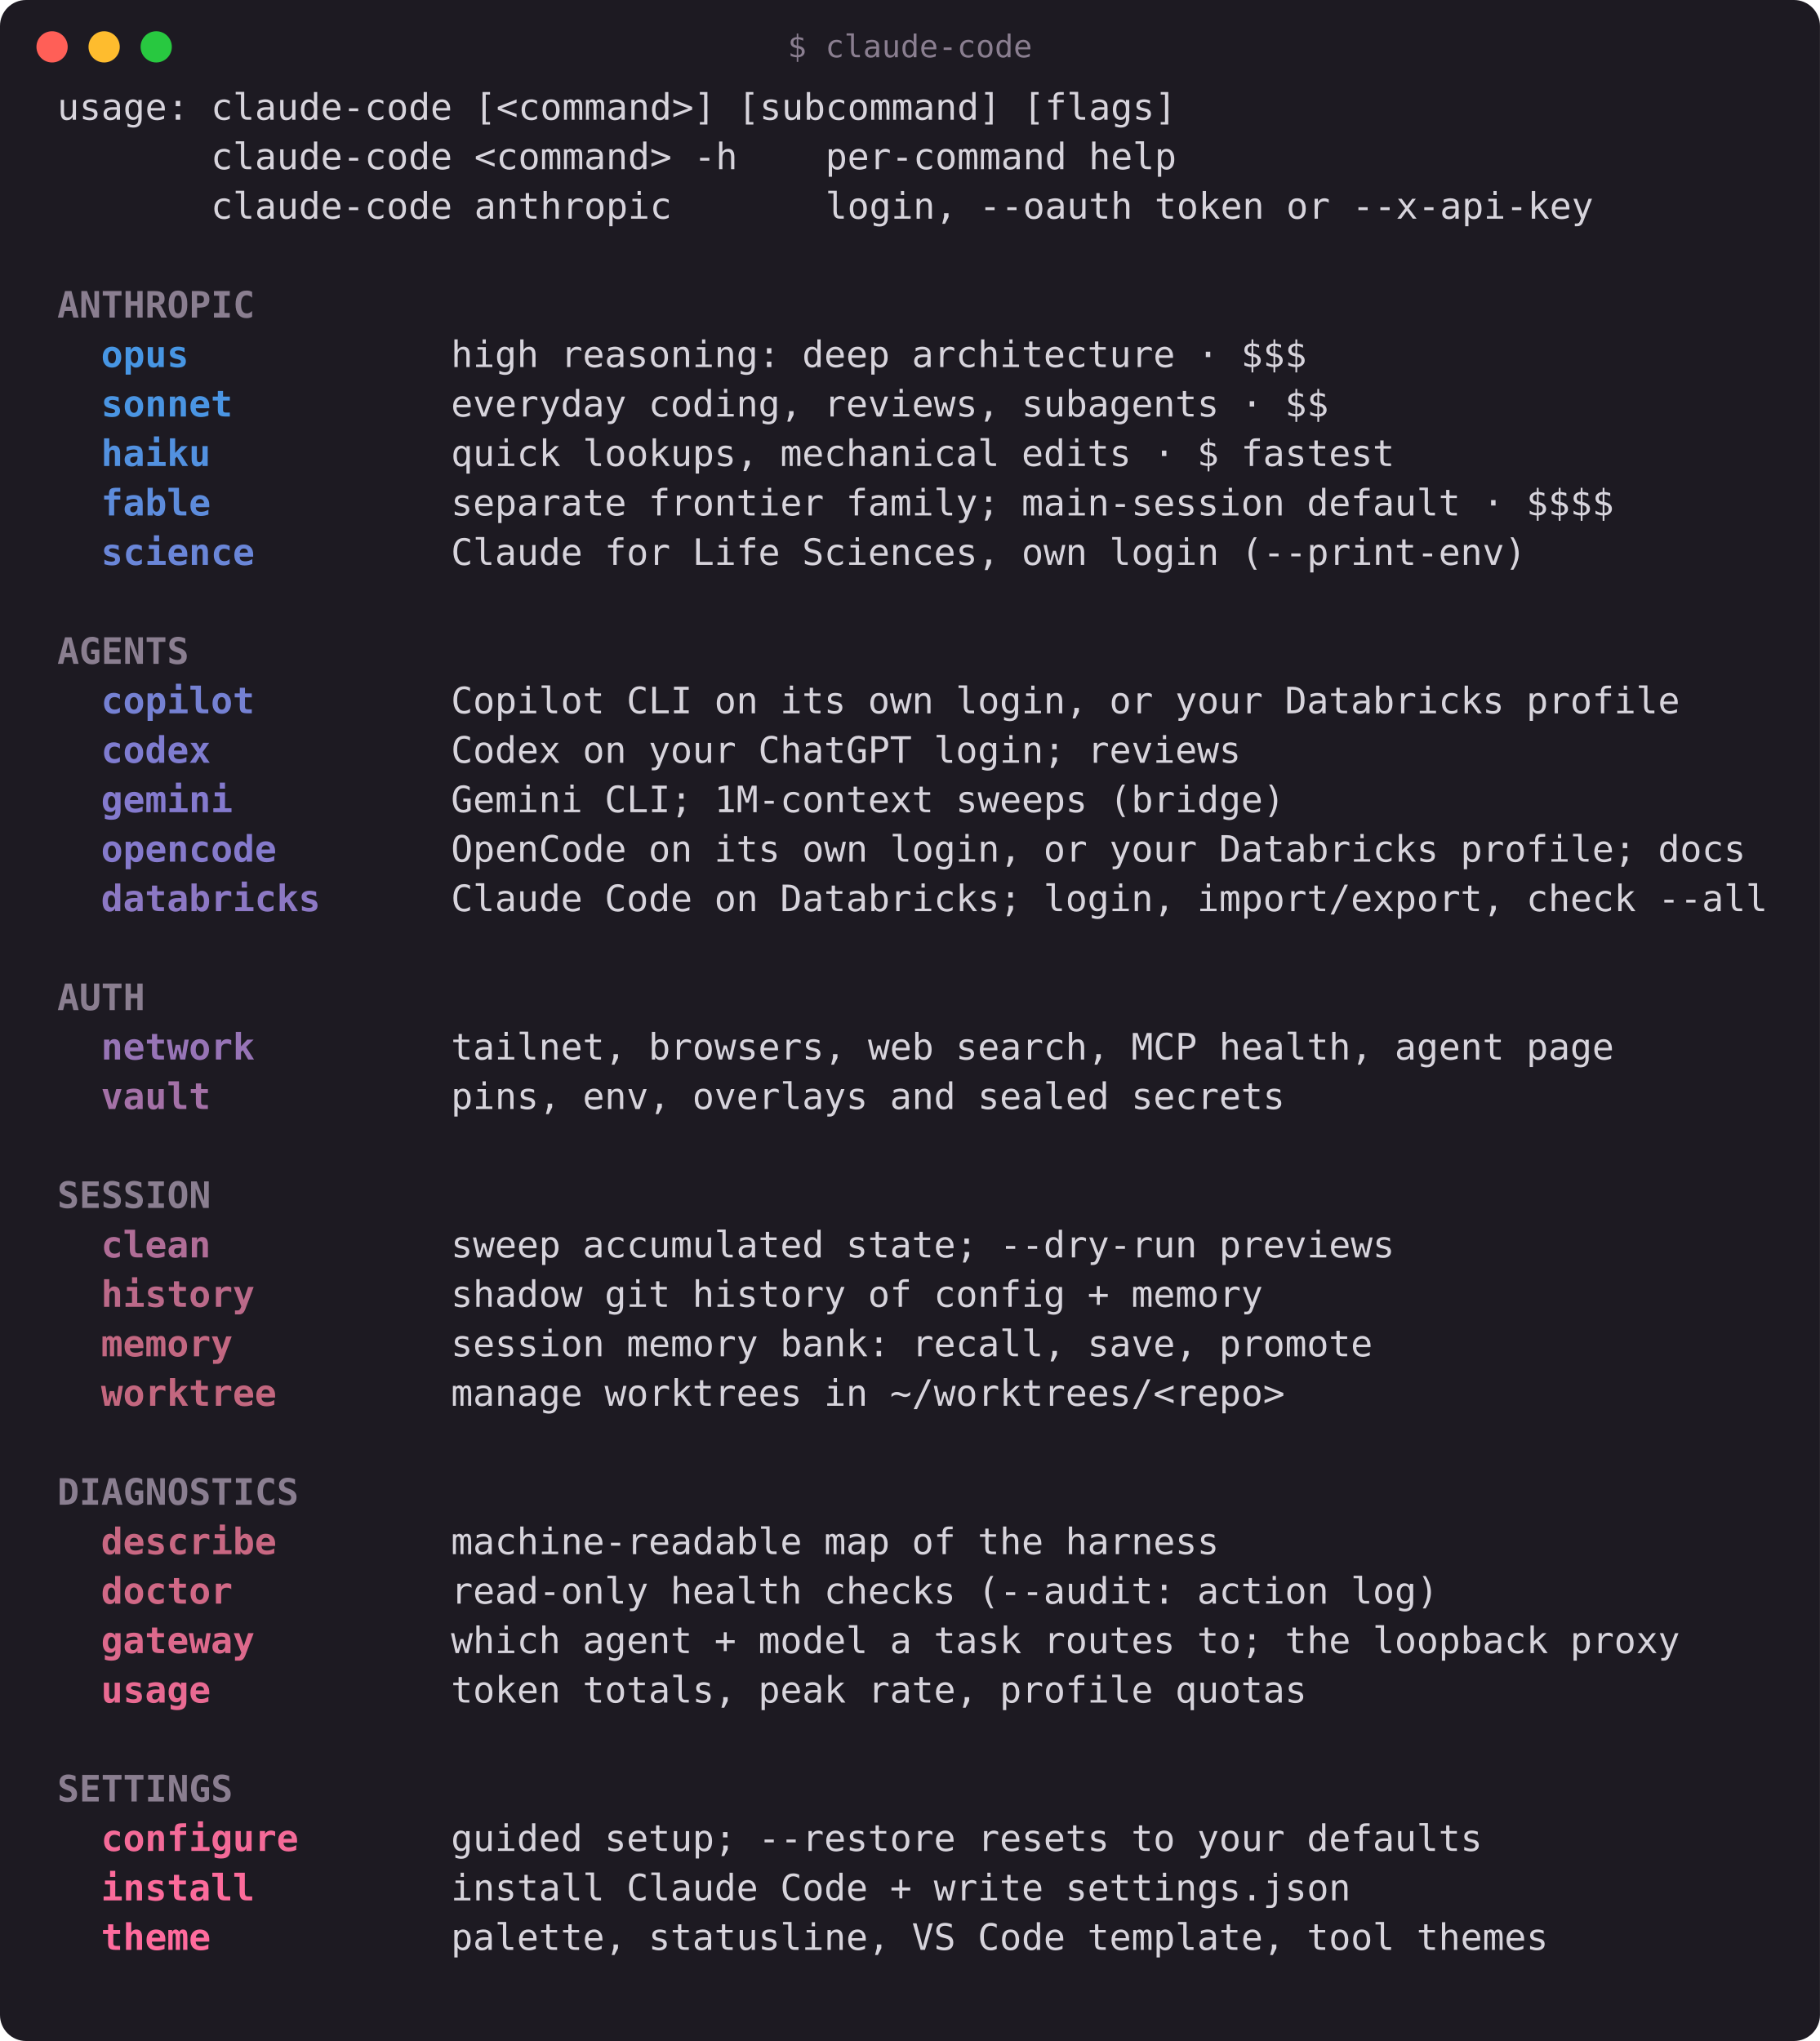
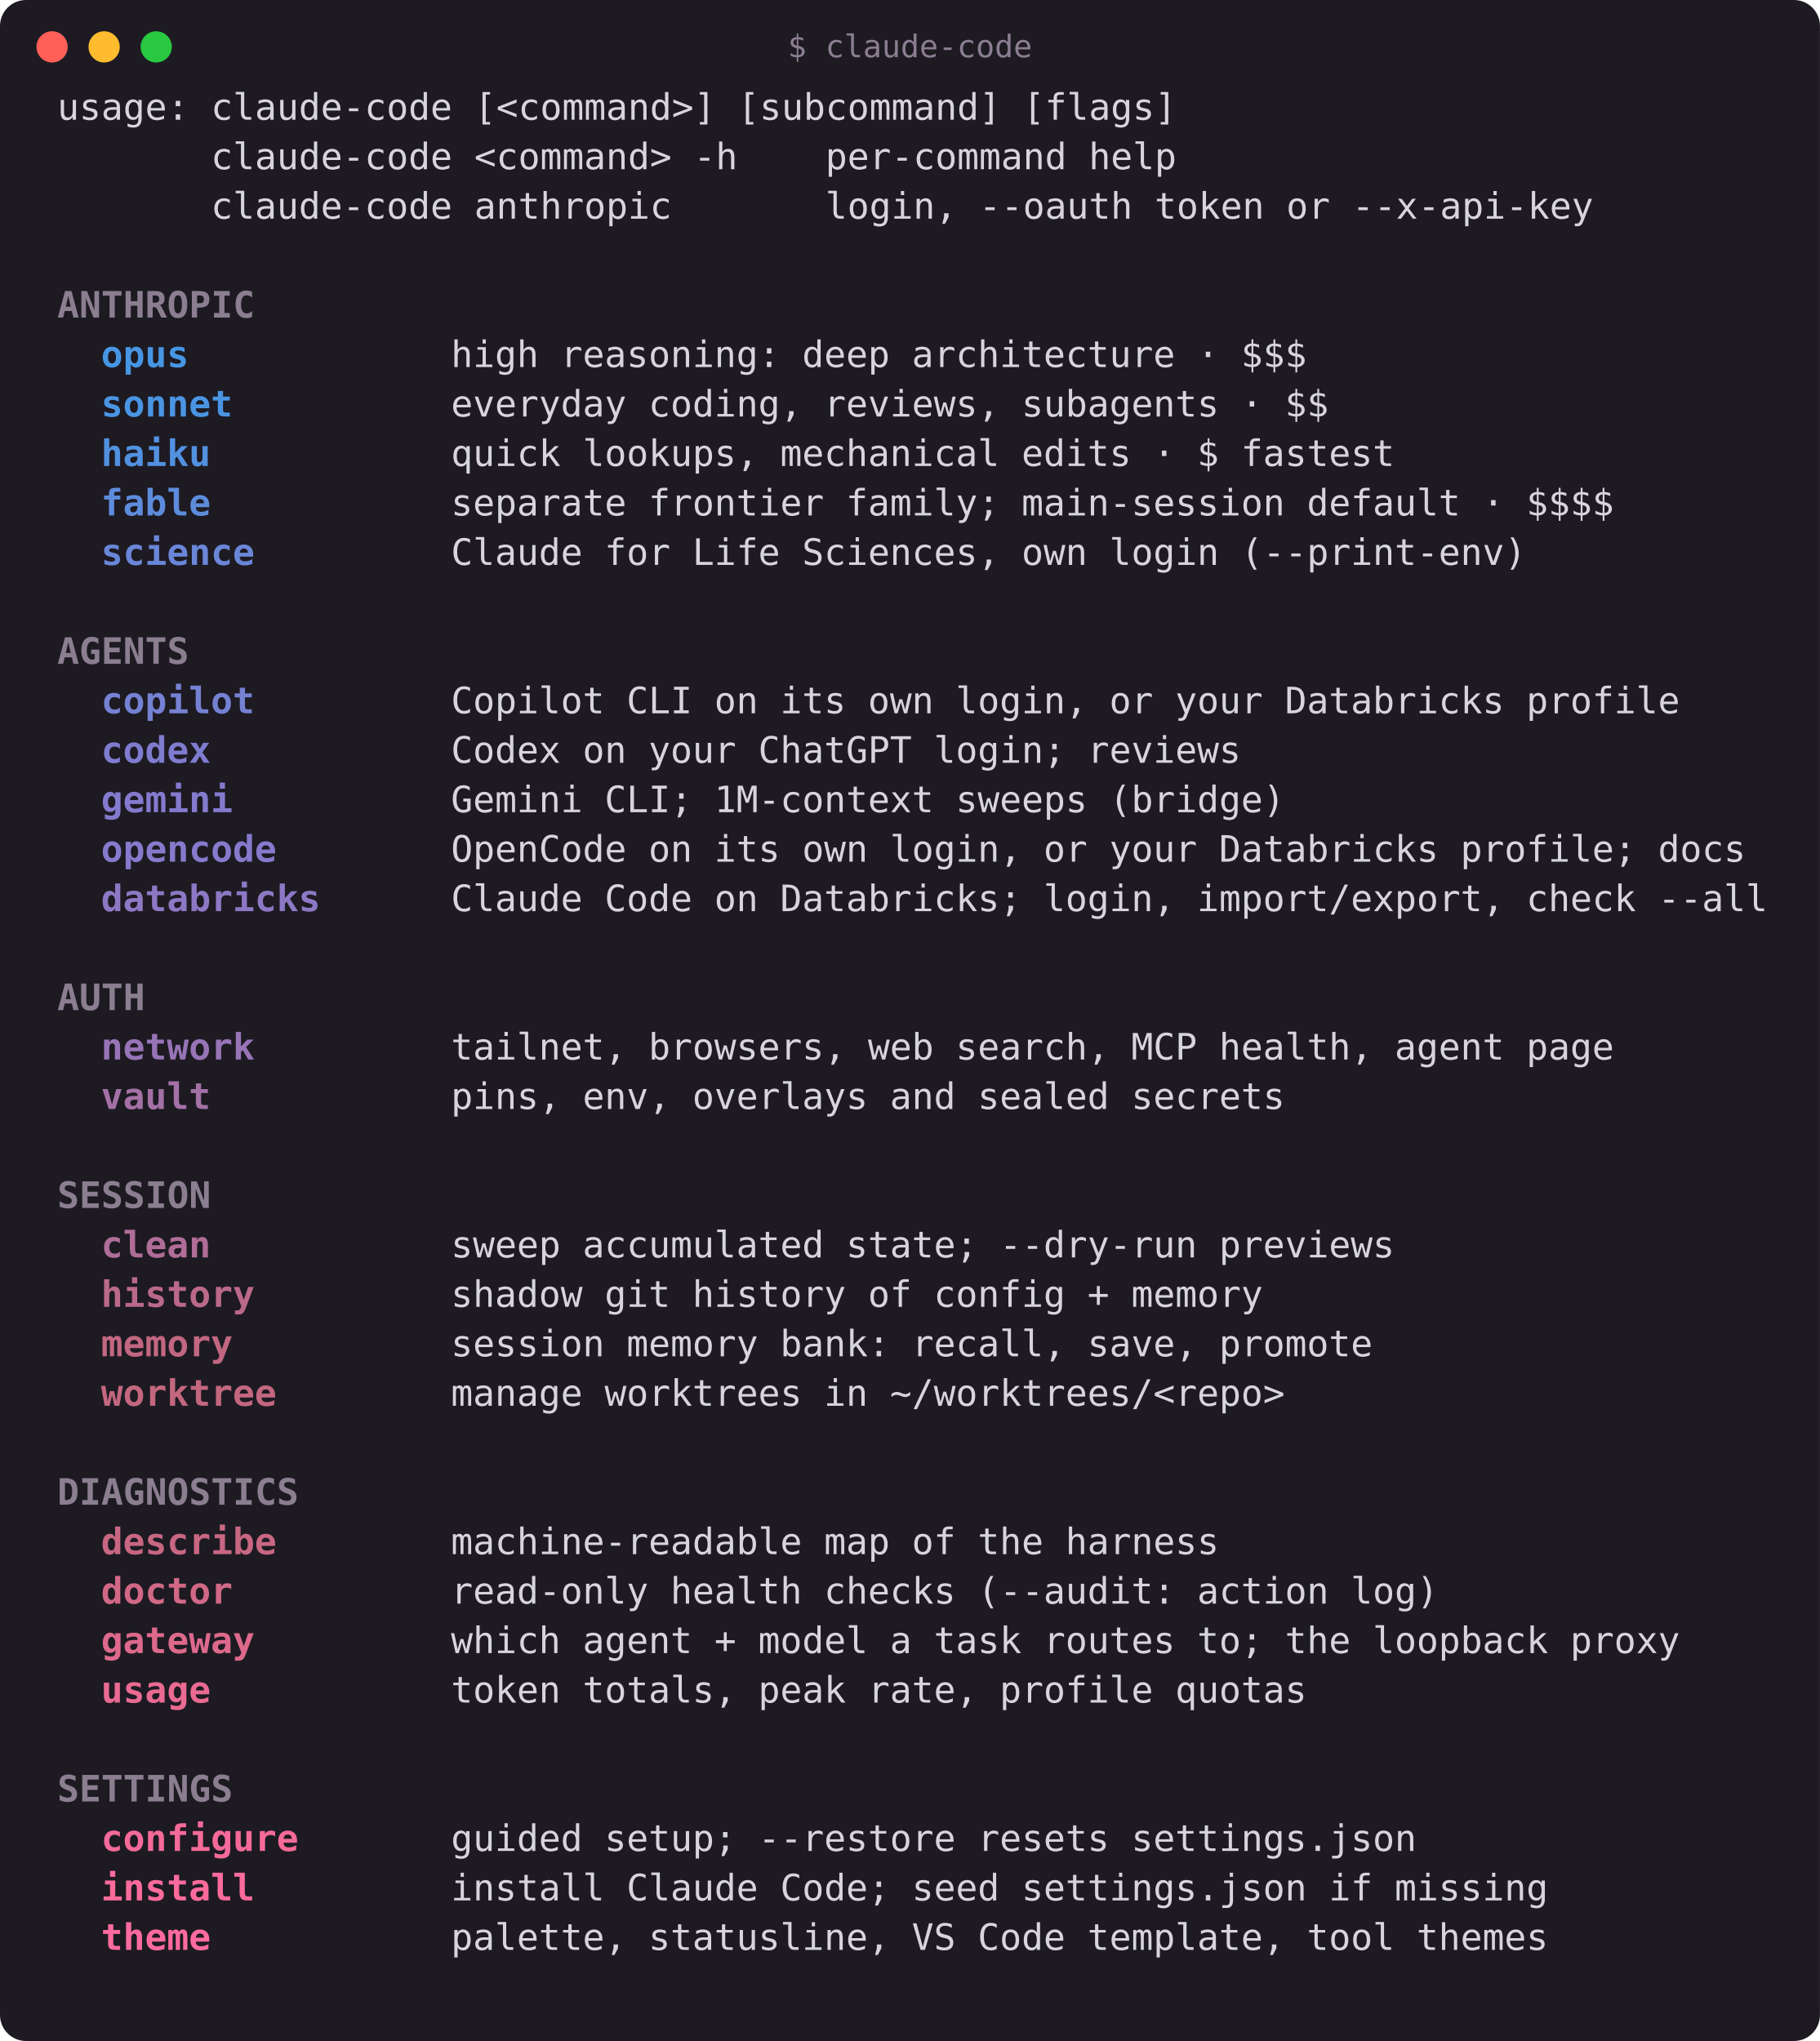
<svg xmlns="http://www.w3.org/2000/svg" width="699" height="784" viewBox="0 0 699 784" role="img" aria-label="claude-code help menu">
  <rect width="699" height="784" rx="10" fill="#1d1a22" />
  <circle cx="20" cy="18" r="6" fill="#ff5f57" />
  <circle cx="40" cy="18" r="6" fill="#febc2e" />
  <circle cx="60" cy="18" r="6" fill="#28c840" />
  <text x="349.5" y="22" fill="#8a7e90" font-family="ui-monospace,SFMono-Regular,Menlo,Consolas,monospace" font-size="12" text-anchor="middle">$ claude-code</text>
  <g font-family="ui-monospace,SFMono-Regular,Menlo,Consolas,monospace" font-size="14" xml:space="preserve">
    <text x="22.0" y="46" fill="#d7d4dc">usage: claude-code [&lt;command&gt;] [subcommand] [flags]</text>
    <text x="22.0" y="65" fill="#d7d4dc">       claude-code &lt;command&gt; -h    per-command help</text>
    <text x="22.0" y="84" fill="#d7d4dc">       claude-code anthropic       login, --oauth token or --x-api-key</text>
    <text x="22.0" y="122" fill="#8a7e90" font-weight="bold">ANTHROPIC</text>
    <text x="22.0" y="141" fill="#d7d4dc">  </text>
    <text x="38.8" y="141" fill="#4796e4" font-weight="bold">opus            </text>
    <text x="173.2" y="141" fill="#d7d4dc">high reasoning: deep architecture · $$$</text>
    <text x="22.0" y="160" fill="#d7d4dc">  </text>
    <text x="38.8" y="160" fill="#4a95e3" font-weight="bold">sonnet          </text>
    <text x="173.2" y="160" fill="#d7d4dc">everyday coding, reviews, subagents · $$</text>
    <text x="22.0" y="179" fill="#d7d4dc">  </text>
    <text x="38.8" y="179" fill="#5291e0" font-weight="bold">haiku           </text>
    <text x="173.2" y="179" fill="#d7d4dc">quick lookups, mechanical edits · $ fastest</text>
    <text x="22.0" y="198" fill="#d7d4dc">  </text>
    <text x="38.8" y="198" fill="#5d8cdc" font-weight="bold">fable           </text>
    <text x="173.2" y="198" fill="#d7d4dc">separate frontier family; main-session default · $$$$</text>
    <text x="22.0" y="217" fill="#d7d4dc">  </text>
    <text x="38.8" y="217" fill="#6a86d8" font-weight="bold">science         </text>
    <text x="173.2" y="217" fill="#d7d4dc">Claude for Life Sciences, own login (--print-env)</text>
    <text x="22.0" y="255" fill="#8a7e90" font-weight="bold">AGENTS</text>
    <text x="22.0" y="274" fill="#d7d4dc">  </text>
    <text x="38.8" y="274" fill="#7581d3" font-weight="bold">copilot         </text>
    <text x="173.2" y="274" fill="#d7d4dc">Copilot CLI on its own login, or your Databricks profile</text>
    <text x="22.0" y="293" fill="#d7d4dc">  </text>
    <text x="38.8" y="293" fill="#7f7cd0" font-weight="bold">codex           </text>
    <text x="173.2" y="293" fill="#d7d4dc">Codex on your ChatGPT login; reviews</text>
    <text x="22.0" y="312" fill="#d7d4dc">  </text>
    <text x="38.8" y="312" fill="#847ace" font-weight="bold">gemini          </text>
    <text x="173.2" y="312" fill="#d7d4dc">Gemini CLI; 1M-context sweeps (bridge)</text>
    <text x="22.0" y="331" fill="#d7d4dc">  </text>
    <text x="38.8" y="331" fill="#857acc" font-weight="bold">opencode        </text>
    <text x="173.2" y="331" fill="#d7d4dc">OpenCode on its own login, or your Databricks profile; docs</text>
    <text x="22.0" y="350" fill="#d7d4dc">  </text>
    <text x="38.8" y="350" fill="#8c78c4" font-weight="bold">databricks      </text>
    <text x="173.2" y="350" fill="#d7d4dc">Claude Code on Databricks; login, import/export, check --all</text>
    <text x="22.0" y="388" fill="#8a7e90" font-weight="bold">AUTH</text>
    <text x="22.0" y="407" fill="#d7d4dc">  </text>
    <text x="38.8" y="407" fill="#9774b6" font-weight="bold">network         </text>
    <text x="173.2" y="407" fill="#d7d4dc">tailnet, browsers, web search, MCP health, agent page</text>
    <text x="22.0" y="426" fill="#d7d4dc">  </text>
    <text x="38.8" y="426" fill="#a471a7" font-weight="bold">vault           </text>
    <text x="173.2" y="426" fill="#d7d4dc">pins, env, overlays and sealed secrets</text>
    <text x="22.0" y="464" fill="#8a7e90" font-weight="bold">SESSION</text>
    <text x="22.0" y="483" fill="#d7d4dc">  </text>
    <text x="38.8" y="483" fill="#b06d97" font-weight="bold">clean           </text>
    <text x="173.2" y="483" fill="#d7d4dc">sweep accumulated state; --dry-run previews</text>
    <text x="22.0" y="502" fill="#d7d4dc">  </text>
    <text x="38.8" y="502" fill="#bb6989" font-weight="bold">history         </text>
    <text x="173.2" y="502" fill="#d7d4dc">shadow git history of config + memory</text>
    <text x="22.0" y="521" fill="#d7d4dc">  </text>
    <text x="38.8" y="521" fill="#c26781" font-weight="bold">memory          </text>
    <text x="173.2" y="521" fill="#d7d4dc">session memory bank: recall, save, promote</text>
    <text x="22.0" y="540" fill="#d7d4dc">  </text>
    <text x="38.8" y="540" fill="#c3677f" font-weight="bold">worktree        </text>
    <text x="173.2" y="540" fill="#d7d4dc">manage worktrees in ~/worktrees/&lt;repo&gt;</text>
    <text x="22.0" y="578" fill="#8a7e90" font-weight="bold">DIAGNOSTICS</text>
    <text x="22.0" y="597" fill="#d7d4dc">  </text>
    <text x="38.8" y="597" fill="#c86782" font-weight="bold">describe        </text>
    <text x="173.2" y="597" fill="#d7d4dc">machine-readable map of the harness</text>
    <text x="22.0" y="616" fill="#d7d4dc">  </text>
    <text x="38.8" y="616" fill="#d16886" font-weight="bold">doctor          </text>
    <text x="173.2" y="616" fill="#d7d4dc">read-only health checks (--audit: action log)</text>
    <text x="22.0" y="635" fill="#d7d4dc">  </text>
    <text x="38.8" y="635" fill="#dd698c" font-weight="bold">gateway         </text>
    <text x="173.2" y="635" fill="#d7d4dc">which agent + model a task routes to; the loopback proxy</text>
    <text x="22.0" y="654" fill="#d7d4dc">  </text>
    <text x="38.8" y="654" fill="#e96a92" font-weight="bold">usage           </text>
    <text x="173.2" y="654" fill="#d7d4dc">token totals, peak rate, profile quotas</text>
    <text x="22.0" y="692" fill="#8a7e90" font-weight="bold">SETTINGS</text>
    <text x="22.0" y="711" fill="#d7d4dc">  </text>
    <text x="38.8" y="711" fill="#f46a98" font-weight="bold">configure       </text>
-     <text x="173.2" y="711" fill="#d7d4dc">guided setup; --restore resets to your defaults</text>
+     <text x="173.2" y="711" fill="#d7d4dc">guided setup; --restore resets settings.json</text>
    <text x="22.0" y="730" fill="#d7d4dc">  </text>
    <text x="38.8" y="730" fill="#fc6b9b" font-weight="bold">install         </text>
-     <text x="173.2" y="730" fill="#d7d4dc">install Claude Code + write settings.json</text>
+     <text x="173.2" y="730" fill="#d7d4dc">install Claude Code; seed settings.json if missing</text>
    <text x="22.0" y="749" fill="#d7d4dc">  </text>
    <text x="38.8" y="749" fill="#ff6b9d" font-weight="bold">theme           </text>
    <text x="173.2" y="749" fill="#d7d4dc">palette, statusline, VS Code template, tool themes</text>
  </g>
</svg>
